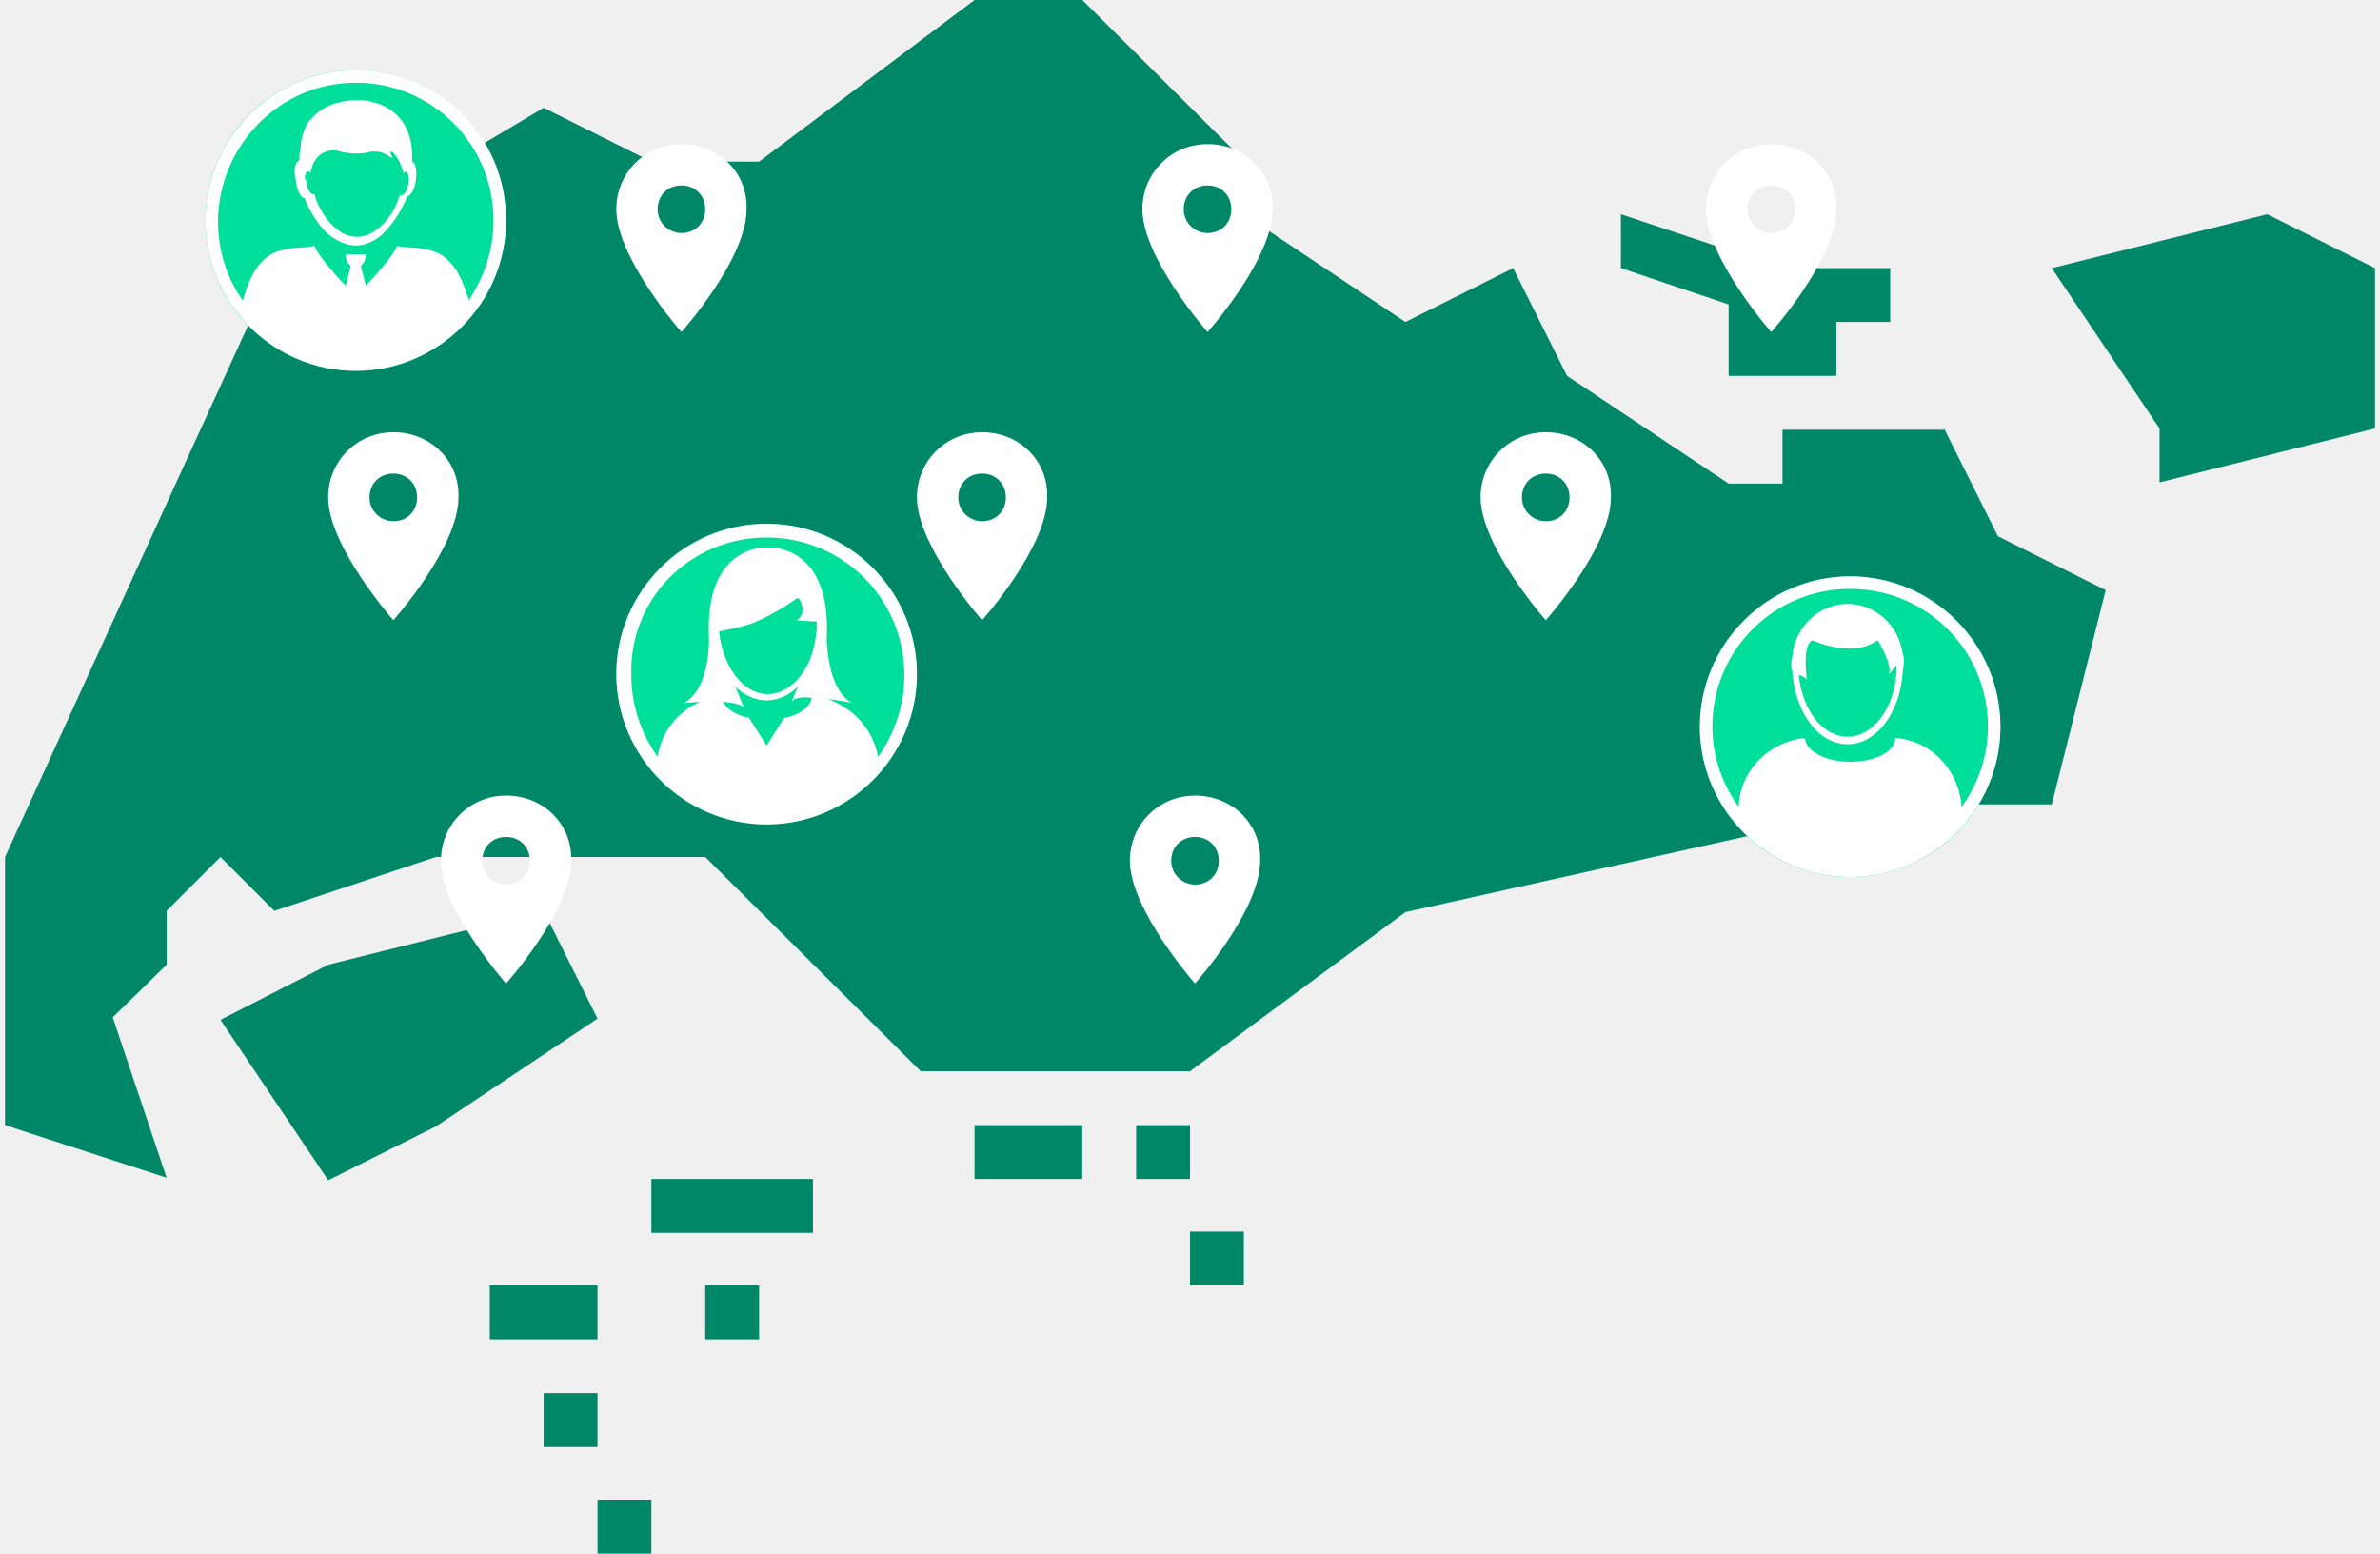
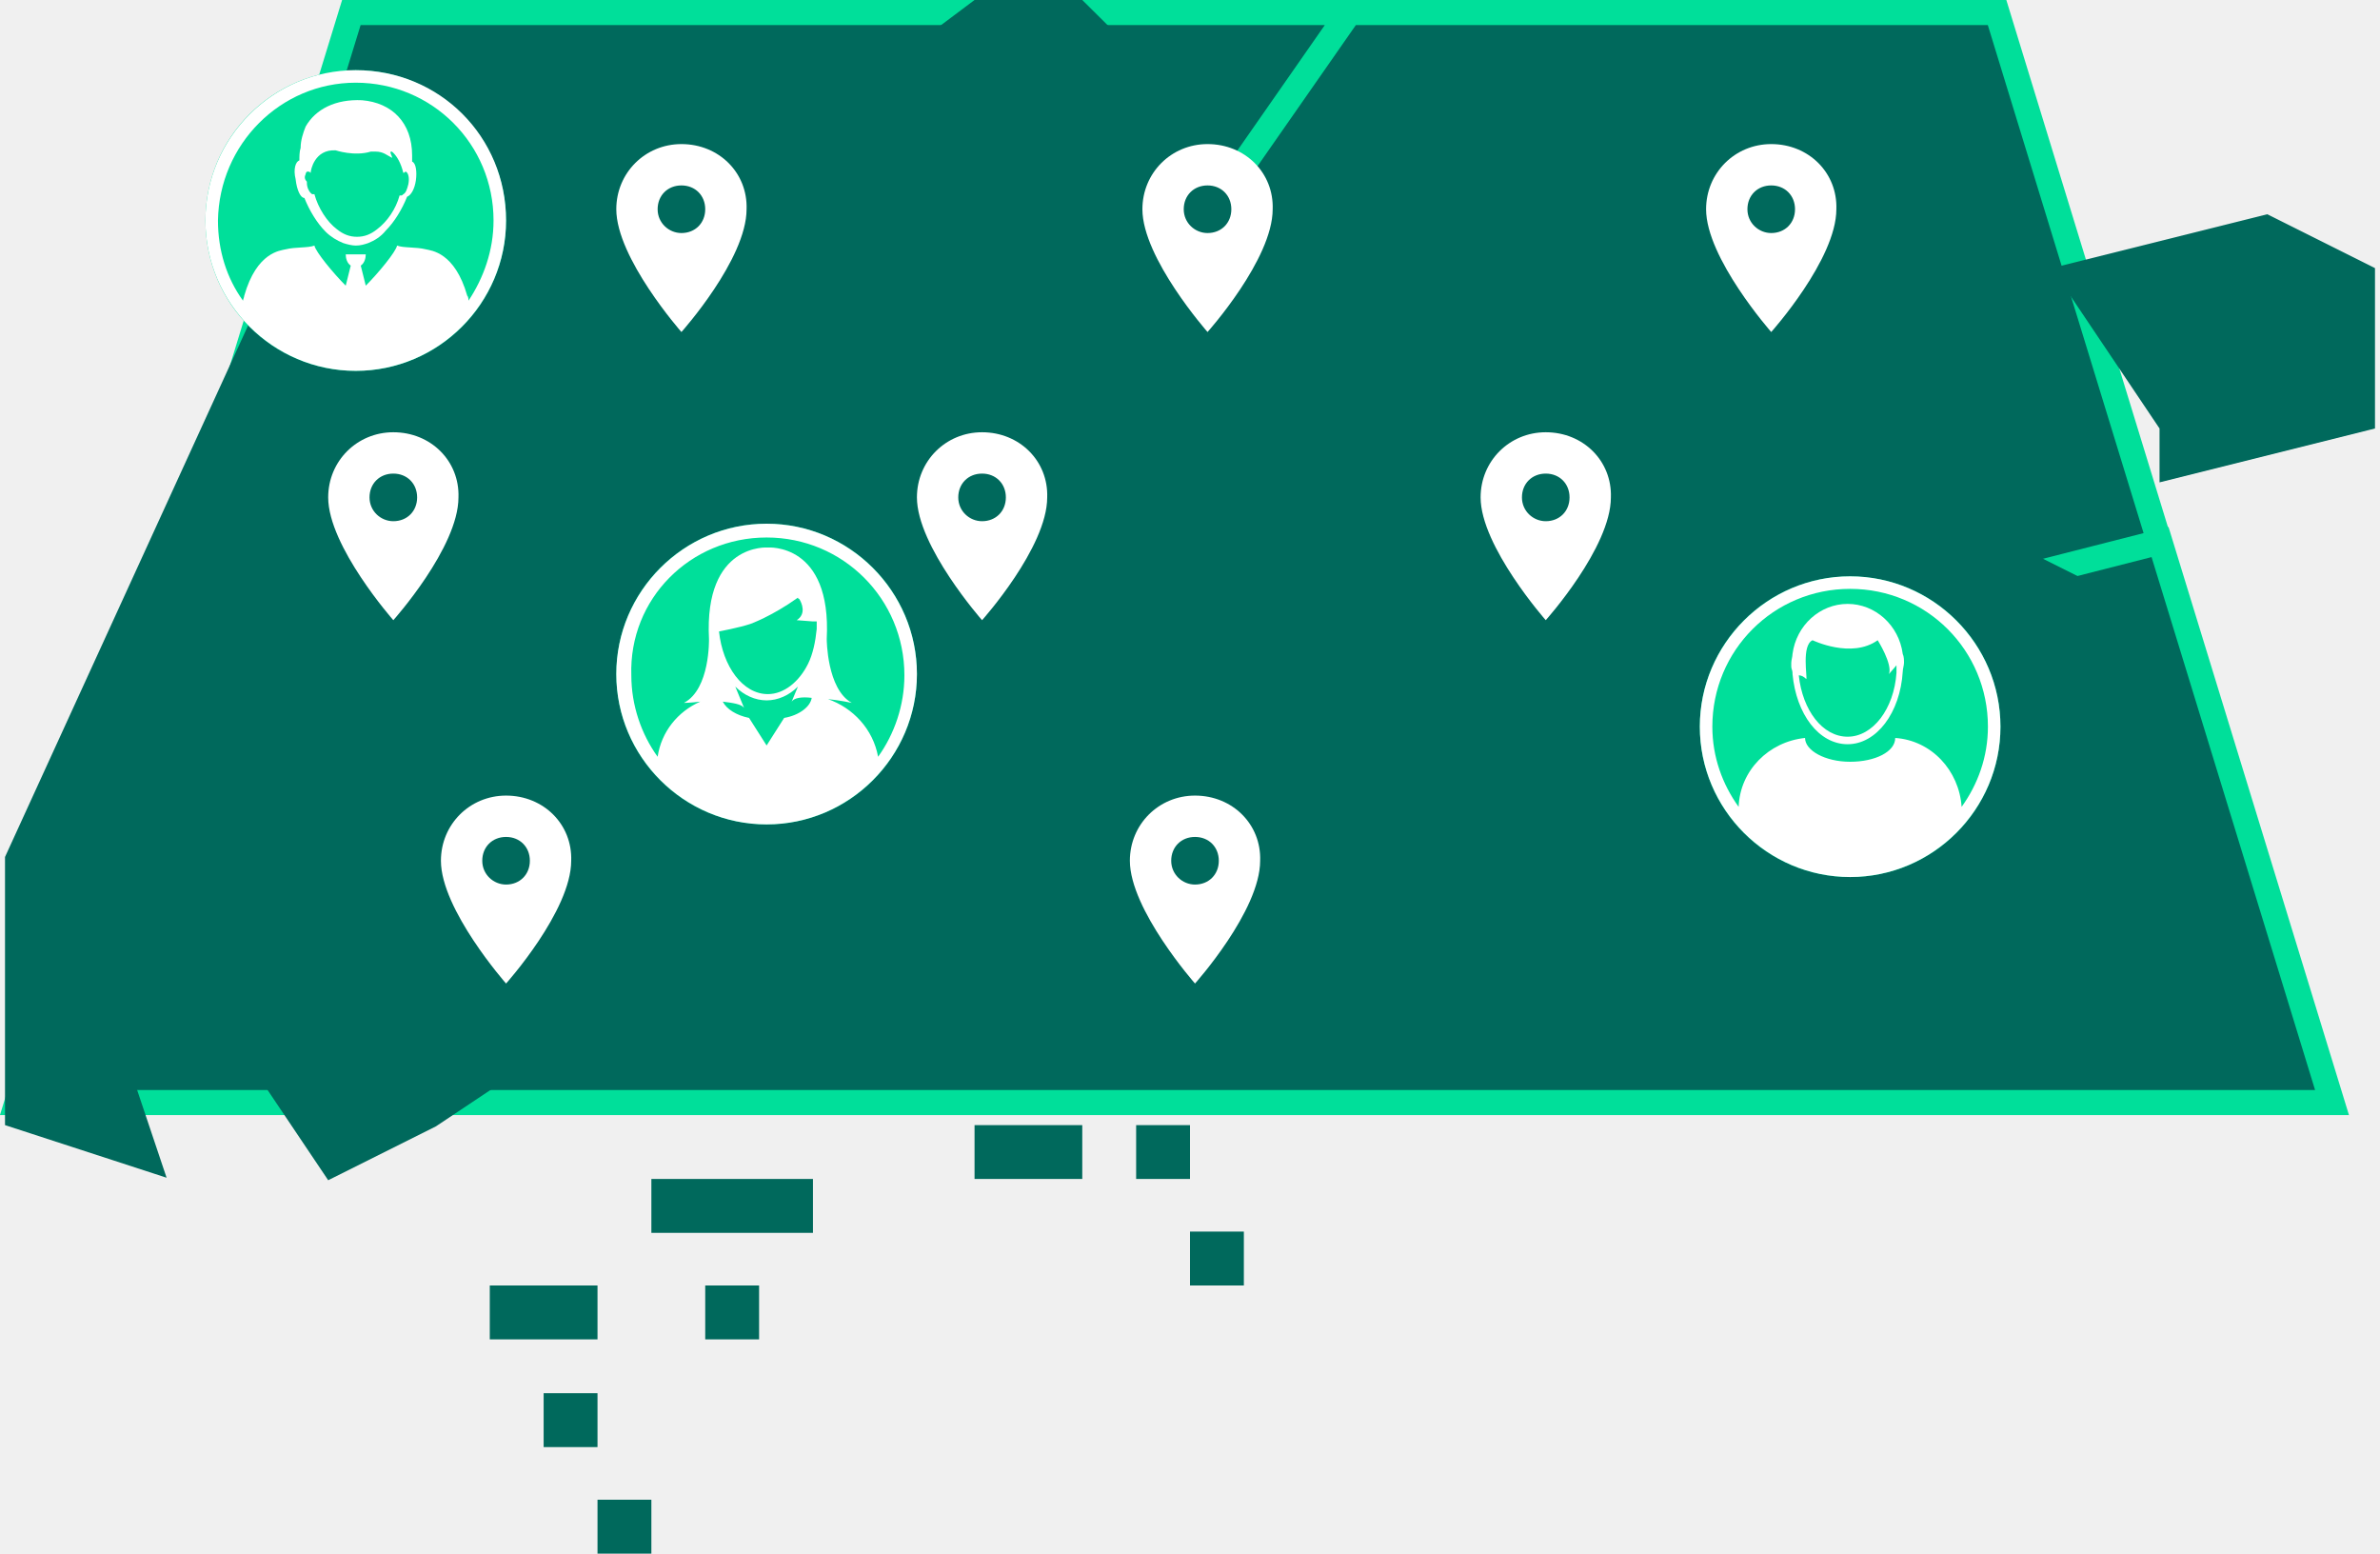
<svg xmlns="http://www.w3.org/2000/svg" version="1.1" id="Layer_1" x="0px" y="0px" viewBox="0 0 190 124" style="enable-background:new 0 0 190 124;" xml:space="preserve">
+   <g id="map">
+     <defs>
+       <style>.cls-1,.cls-4{fill:none;}.cls-2{clip-path:url(#clip-path);}.cls-3{fill:#00695C;}.cls-4{stroke:#00df9a;stroke-miterlimit:10;stroke-width:2px;}</style>
+       <clipPath id="clip-path" transform="translate(-1.47 -13.29)">
+         <path class="cls-1" d="M173.65,56.55,131.4,67.33,82.94,51.58l26-37.29h51.71ZM14.44,62.77,29.31,14.29H109l-26,37.29L131.4,67.33l42.26-10.78,13.73,44.74H2.61L14.44,62.77l68.5-11.19Z" />
+       </clipPath>
+     </defs>
+     <g class="cls-2">
+       <path class="cls-3" d="M173.65,56.55,131.4,67.33,82.94,51.58l26-37.29h51.71ZM14.44,62.77,29.31,14.29H109l-26,37.29L131.4,67.33l42.26-10.78,13.73,44.74H2.61L14.44,62.77l68.5-11.19Z" transform="translate(-1.47 -13.29)" />
+     </g>
+     <path class="cls-4" d="M173.86,56.55,131.61,67.33,83.15,51.58l26-37.29H160.9ZM14.64,62.77,29.52,14.29h79.67l-26,37.29,48.46,15.75,42.26-10.78,13.73,44.74H2.82L14.64,62.77l68.5-11.19Z" transform="translate(-1.47 -13.29)" />
+   </g>
  <style type="text/css">
- 	.st0{fill:#008767;}
+ 	.st0{fill:#00695C;}
	.marker{fill:#FFFFFF;}
	.profile{fill-rule:evenodd;clip-rule:evenodd;fill:#00DF9A;}
</style>
  <path class="st0" id="land" d="M26.2,77l17.2-4.3l4.3,8.6l-12.9,8.6l-8.6,4.3l-8.6-12.8L26.2,77z M181,17.1l8.6,4.3v12.8l-17.2,4.3v-4.3  l-8.6-12.8L181,17.1z M155.2,34.2l4.3,8.6l8.6,4.3l-4.3,17.1h-12.9l-38.7,8.6L95,85.5H73.5L56.3,68.4H34.8l-12.9,4.3l-4.3-4.3  l-4.3,4.3V77L9,81.2l4.3,12.8L0.4,89.8v-8.6V68.4l21.5-47L43.4,8.6l8.6,4.3h8.6L77.8,0h8.6l12.9,12.8v4.3l12.9,8.6l8.6-4.3l4.3,8.6  l12.9,8.6h4.3v-4.3H155.2z M77.8,89.8h8.6v4.3h-8.6V89.8z M90.7,89.8H95v4.3h-4.3V89.8z M95,98.3h4.3v4.3H95V98.3z M47.7,119.7H52  v4.3h-4.3V119.7z M43.4,111.2h4.3v4.3h-4.3V111.2z M56.3,102.6h4.3v4.3h-4.3V102.6z M52,94.1h12.9v4.3H52V94.1z M39.1,102.6h8.6v4.3  h-8.6V102.6z M146.6,25.7v4.3H138v-5.7l-8.6-2.9v-4.3l12.9,4.3h8.6v4.3H146.6z" />
-   <path class="marker user1" d="M40.4,70.6c-1,0-1.9-0.8-1.9-1.9s0.8-1.9,1.9-1.9s1.9,0.8,1.9,1.9S41.5,70.6,40.4,70.6z M40.4,63.5  c-2.9,0-5.2,2.3-5.2,5.2c0,3.9,5.2,9.8,5.2,9.8s5.2-5.8,5.2-9.8C45.7,65.8,43.4,63.5,40.4,63.5z" />
-   <path class="marker user1" d="M31.4,41.6c-1,0-1.9-0.8-1.9-1.9s0.8-1.9,1.9-1.9s1.9,0.8,1.9,1.9S32.5,41.6,31.4,41.6z M31.4,34.5  c-2.9,0-5.2,2.3-5.2,5.2c0,3.9,5.2,9.8,5.2,9.8s5.2-5.8,5.2-9.8C36.7,36.8,34.4,34.5,31.4,34.5z" />
-   <path class="marker user1" d="M141.4,18.6c-1,0-1.9-0.8-1.9-1.9s0.8-1.9,1.9-1.9s1.9,0.8,1.9,1.9S142.5,18.6,141.4,18.6z M141.4,11.5  c-2.9,0-5.2,2.3-5.2,5.2c0,3.9,5.2,9.8,5.2,9.8s5.2-5.8,5.2-9.8C146.7,13.8,144.4,11.5,141.4,11.5z" />
-   <path class="marker user2" d="M123.4,41.6c-1,0-1.9-0.8-1.9-1.9s0.8-1.9,1.9-1.9s1.9,0.8,1.9,1.9S124.5,41.6,123.4,41.6z M123.4,34.5  c-2.9,0-5.2,2.3-5.2,5.2c0,3.9,5.2,9.8,5.2,9.8s5.2-5.8,5.2-9.8C128.7,36.8,126.4,34.5,123.4,34.5z" />
+   <path class="marker user1 line1" d="M40.4,70.6c-1,0,-1.9,-0.8,-1.9,-1.9s0.8,-1.9,1.9,-1.9s1.9,0.8,1.9,1.9s-0.8,1.9,-1.9,1.9zm0,-7.1c-2.9,0,-5.2,2.3,-5.2,5.2c0,3.9,5.2,9.8,5.2,9.8s5.2,-5.8,5.2,-9.8c0.1,-2.9,-2.2,-5.2,-5.2,-5.2z" />
  <path class="marker user2" d="M95.4,70.6c-1,0-1.9-0.8-1.9-1.9s0.8-1.9,1.9-1.9s1.9,0.8,1.9,1.9S96.5,70.6,95.4,70.6z M95.4,63.5  c-2.9,0-5.2,2.3-5.2,5.2c0,3.9,5.2,9.8,5.2,9.8s5.2-5.8,5.2-9.8C100.7,65.8,98.4,63.5,95.4,63.5z" />
-   <path class="marker user2" d="M78.4,41.6c-1,0-1.9-0.8-1.9-1.9s0.8-1.9,1.9-1.9s1.9,0.8,1.9,1.9S79.5,41.6,78.4,41.6z M78.4,34.5  c-2.9,0-5.2,2.3-5.2,5.2c0,3.9,5.2,9.8,5.2,9.8s5.2-5.8,5.2-9.8C83.7,36.8,81.4,34.5,78.4,34.5z" />
-   <path class="marker user3" d="M54.4,18.6c-1,0-1.9-0.8-1.9-1.9s0.8-1.9,1.9-1.9s1.9,0.8,1.9,1.9S55.5,18.6,54.4,18.6z M54.4,11.5  c-2.9,0-5.2,2.3-5.2,5.2c0,3.9,5.2,9.8,5.2,9.8s5.2-5.8,5.2-9.8C59.7,13.8,57.4,11.5,54.4,11.5z" />
-   <path class="marker user3" d="M96.4,18.6c-1,0-1.9-0.8-1.9-1.9s0.8-1.9,1.9-1.9s1.9,0.8,1.9,1.9S97.5,18.6,96.4,18.6z M96.4,11.5  c-2.9,0-5.2,2.3-5.2,5.2c0,3.9,5.2,9.8,5.2,9.8s5.2-5.8,5.2-9.8C101.7,13.8,99.4,11.5,96.4,11.5z" />
+   <path class="marker user2 line2" d="M123.4,41.6c-1,0-1.9-0.8-1.9-1.9s0.8-1.9,1.9-1.9s1.9,0.8,1.9,1.9S124.5,41.6,123.4,41.6z M123.4,34.5  c-2.9,0-5.2,2.3-5.2,5.2c0,3.9,5.2,9.8,5.2,9.8s5.2-5.8,5.2-9.8C128.7,36.8,126.4,34.5,123.4,34.5z" />
+   <path class="marker user2 line2" d="M78.4,41.6c-1,0-1.9-0.8-1.9-1.9s0.8-1.9,1.9-1.9s1.9,0.8,1.9,1.9S79.5,41.6,78.4,41.6z M78.4,34.5  c-2.9,0-5.2,2.3-5.2,5.2c0,3.9,5.2,9.8,5.2,9.8s5.2-5.8,5.2-9.8C83.7,36.8,81.4,34.5,78.4,34.5z" />
+   <path class="marker user1 line2" d="M31.4,41.6c-1,0-1.9-0.8-1.9-1.9s0.8-1.9,1.9-1.9s1.9,0.8,1.9,1.9S32.5,41.6,31.4,41.6z M31.4,34.5  c-2.9,0-5.2,2.3-5.2,5.2c0,3.9,5.2,9.8,5.2,9.8s5.2-5.8,5.2-9.8C36.7,36.8,34.4,34.5,31.4,34.5z" />
+   <path class="marker user1 line3" d="M141.4,18.6c-1,0-1.9-0.8-1.9-1.9s0.8-1.9,1.9-1.9s1.9,0.8,1.9,1.9S142.5,18.6,141.4,18.6z M141.4,11.5  c-2.9,0-5.2,2.3-5.2,5.2c0,3.9,5.2,9.8,5.2,9.8s5.2-5.8,5.2-9.8C146.7,13.8,144.4,11.5,141.4,11.5z" />
+   <path class="marker user3 line3" d="M54.4,18.6c-1,0-1.9-0.8-1.9-1.9s0.8-1.9,1.9-1.9s1.9,0.8,1.9,1.9S55.5,18.6,54.4,18.6z M54.4,11.5  c-2.9,0-5.2,2.3-5.2,5.2c0,3.9,5.2,9.8,5.2,9.8s5.2-5.8,5.2-9.8C59.7,13.8,57.4,11.5,54.4,11.5z" />
+   <path class="marker user3 line3" d="M96.4,18.6c-1,0-1.9-0.8-1.9-1.9s0.8-1.9,1.9-1.9s1.9,0.8,1.9,1.9S97.5,18.6,96.4,18.6z M96.4,11.5  c-2.9,0-5.2,2.3-5.2,5.2c0,3.9,5.2,9.8,5.2,9.8s5.2-5.8,5.2-9.8C101.7,13.8,99.4,11.5,96.4,11.5z" />
  <g class="user1 profile" id="profile1">
    <circle cx="61.2" cy="53.8" r="12" />
    <path class="marker" d="M58.7,54.8c0.7,0.7,1.6,1.1,2.5,1.1c0.9,0,1.8-0.4,2.5-1.1L63.2,56c0.2-0.3,0.8-0.4,1.6-0.3   c-0.1,0.7-1,1.4-2.2,1.6l-1.4,2.2l-1.4-2.2c-1-0.2-1.8-0.7-2.1-1.3c0.8,0.1,1.5,0.2,1.7,0.5L58.7,54.8z M64.9,49.6L64.9,49.6l0.3,0   c0,0.2,0,0.4,0,0.6c-0.1,1-0.3,2-0.7,2.8c-0.7,1.4-1.9,2.4-3.2,2.4c-2,0-3.6-2.2-3.9-5c0,0,1.6-0.3,2.5-0.6c0,0,1.7-0.6,3.8-2.1   c0,0,0,0,0,0c0,0,0,0.1,0.1,0.1c0.2,0.3,0.6,1.2-0.2,1.7L64.9,49.6z M61.2,42.9c6.1,0,11,4.9,11,11c0,2.4-0.8,4.7-2.1,6.5   c-0.4-2.2-2-3.9-4-4.6c1,0.1,1.9,0.3,1.9,0.3c-2-1.1-2-5.1-2-5.1c0.4-7.7-4.7-7.3-4.7-7.3l0,0l0,0c0,0-5.1-0.4-4.7,7.3   c0,0,0.1,4-2,5.1c0,0,0.5,0,1.3-0.1c-1.8,0.8-3.1,2.4-3.4,4.4c-1.3-1.8-2.1-4.1-2.1-6.5C50.2,47.8,55.1,42.9,61.2,42.9z M61.2,41.8   c-6.6,0-12,5.4-12,12c0,6.6,5.4,12,12,12c6.6,0,12-5.4,12-12C73.2,47.2,67.8,41.8,61.2,41.8z" />
  </g>
  <g class="user2 profile" id="profile2">
    <circle cx="147.7" cy="58" r="12" />
    <g>
      <path class="marker" d="M147.7,47c6.1,0,11,4.9,11,11c0,2.4-0.8,4.6-2.1,6.4c-0.2-2.9-2.4-5.3-5.3-5.5c0,1.1-1.6,1.9-3.6,1.9    s-3.6-0.9-3.6-1.9c-2.9,0.3-5.2,2.6-5.3,5.5c-1.3-1.8-2.1-4-2.1-6.4C136.7,51.9,141.6,47,147.7,47z M147.7,46c-6.6,0-12,5.4-12,12    c0,6.6,5.4,12,12,12c6.6,0,12-5.4,12-12C159.7,51.4,154.3,46,147.7,46z" />
      <path class="marker" d="M144.7,51.1c0,0,3.1,1.5,5.2,0c0,0,1.2,1.9,0.9,2.7l0.6-0.7c0,0.2,0,0.4,0,0.6c-0.2,2.9-1.9,5.1-3.9,5.1    c-2,0-3.6-2.1-3.9-4.9c0.2,0,0.4,0.1,0.6,0.3C144.3,54.1,143.8,51.5,144.7,51.1z M143.1,53.7c0,0,0,0.1,0,0.1    c0.3,3.2,2.1,5.6,4.4,5.6c2.3,0,4.2-2.5,4.4-5.8c0-0.2,0.1-0.5,0.1-0.7s0-0.5-0.1-0.7c-0.3-2.3-2.2-4-4.4-4c-2.2,0-4.1,1.7-4.4,4    c0,0.2-0.1,0.5-0.1,0.7c0,0.1,0,0.2,0,0.3C143,53.4,143.1,53.5,143.1,53.7z" />
    </g>
  </g>
  <g class="user3 profile" id="profile3">
    <circle cx="28.4" cy="17.6" r="12" />
    <path class="marker" d="M24.4,13.9c0-0.1,0.1-0.2,0.1-0.2c0,0,0,0,0.1,0c0.1,0,0.1,0,0.2,0.1c0,0,0,0,0,0c0,0,0,0,0,0   c0-0.2,0.3-1.9,2-1.8c0,0,1.5,0.5,2.8,0.1c0.1,0,0.3,0,0.4,0c0.6,0,0.9,0.3,1.3,0.5c0-0.2-0.2-0.4-0.1-0.5c0.1,0,0.1,0,0.2,0.1   c0.3,0.3,0.6,0.8,0.8,1.6c0,0,0,0,0,0c0,0,0,0,0,0c0,0,0,0,0,0l0,0c0.1,0,0.1-0.1,0.2-0.1c0,0,0,0,0,0c0.2,0.1,0.3,0.5,0.2,1   c-0.1,0.4-0.2,0.7-0.4,0.8c-0.1,0.1-0.1,0.1-0.2,0.1c0,0-0.1,0-0.1,0c-0.3,1.1-1,2.1-1.8,2.7c-0.5,0.4-1,0.6-1.6,0.6   c-0.6,0-1.1-0.2-1.6-0.6c-0.8-0.6-1.5-1.7-1.8-2.8c0,0-0.1,0-0.1,0c-0.1,0-0.1,0-0.2-0.1c-0.1-0.1-0.3-0.4-0.3-0.8c0,0,0,0,0-0.1   C24.3,14.3,24.3,14.1,24.4,13.9z M24.3,15.8c0.4,1,1,2,1.7,2.7c0.4,0.4,0.9,0.7,1.4,0.9c0.3,0.1,0.7,0.2,1,0.2c0.4,0,0.7-0.1,1-0.2   c0.5-0.2,1-0.5,1.4-1c0.7-0.7,1.3-1.7,1.7-2.7c0.3-0.1,0.6-0.6,0.7-1.3c0.1-0.7,0-1.4-0.3-1.5c0-0.2,0-0.4,0-0.5   c0-2.6-1.6-4.2-4-4.4c-2.1-0.1-3.7,0.7-4.5,2.1c-0.2,0.5-0.4,1.1-0.4,1.7c-0.1,0.3-0.1,0.7-0.1,1h0c0,0,0,0,0,0c0,0,0,0,0,0   c-0.3,0.1-0.5,0.7-0.3,1.5C23.7,15.2,24,15.8,24.3,15.8z" />
    <path class="marker" d="M28.4,6.6c6.1,0,11,4.9,11,11c0,2.4-0.8,4.6-2,6.4c0-0.1,0-0.3-0.1-0.4c-1-3.5-2.9-3.6-3.3-3.7   c-0.8-0.2-1.8-0.1-2.3-0.3c-0.1,0.5-1.5,2.2-2.5,3.2l-0.4-1.6c0.3-0.2,0.4-0.6,0.4-0.9h-1.6c0,0.3,0.1,0.7,0.4,0.9l-0.4,1.6   c-1-1-2.4-2.7-2.5-3.2c-0.5,0.2-1.5,0.1-2.3,0.3c-0.4,0.1-2.3,0.2-3.3,3.7c0,0.1-0.1,0.3-0.1,0.4c-1.3-1.8-2-4-2-6.4   C17.5,11.5,22.4,6.6,28.4,6.6z M28.4,5.6c-6.6,0-12,5.4-12,12c0,6.6,5.4,12,12,12s12-5.4,12-12C40.4,10.9,35.1,5.6,28.4,5.6z" />
  </g>
</svg>
